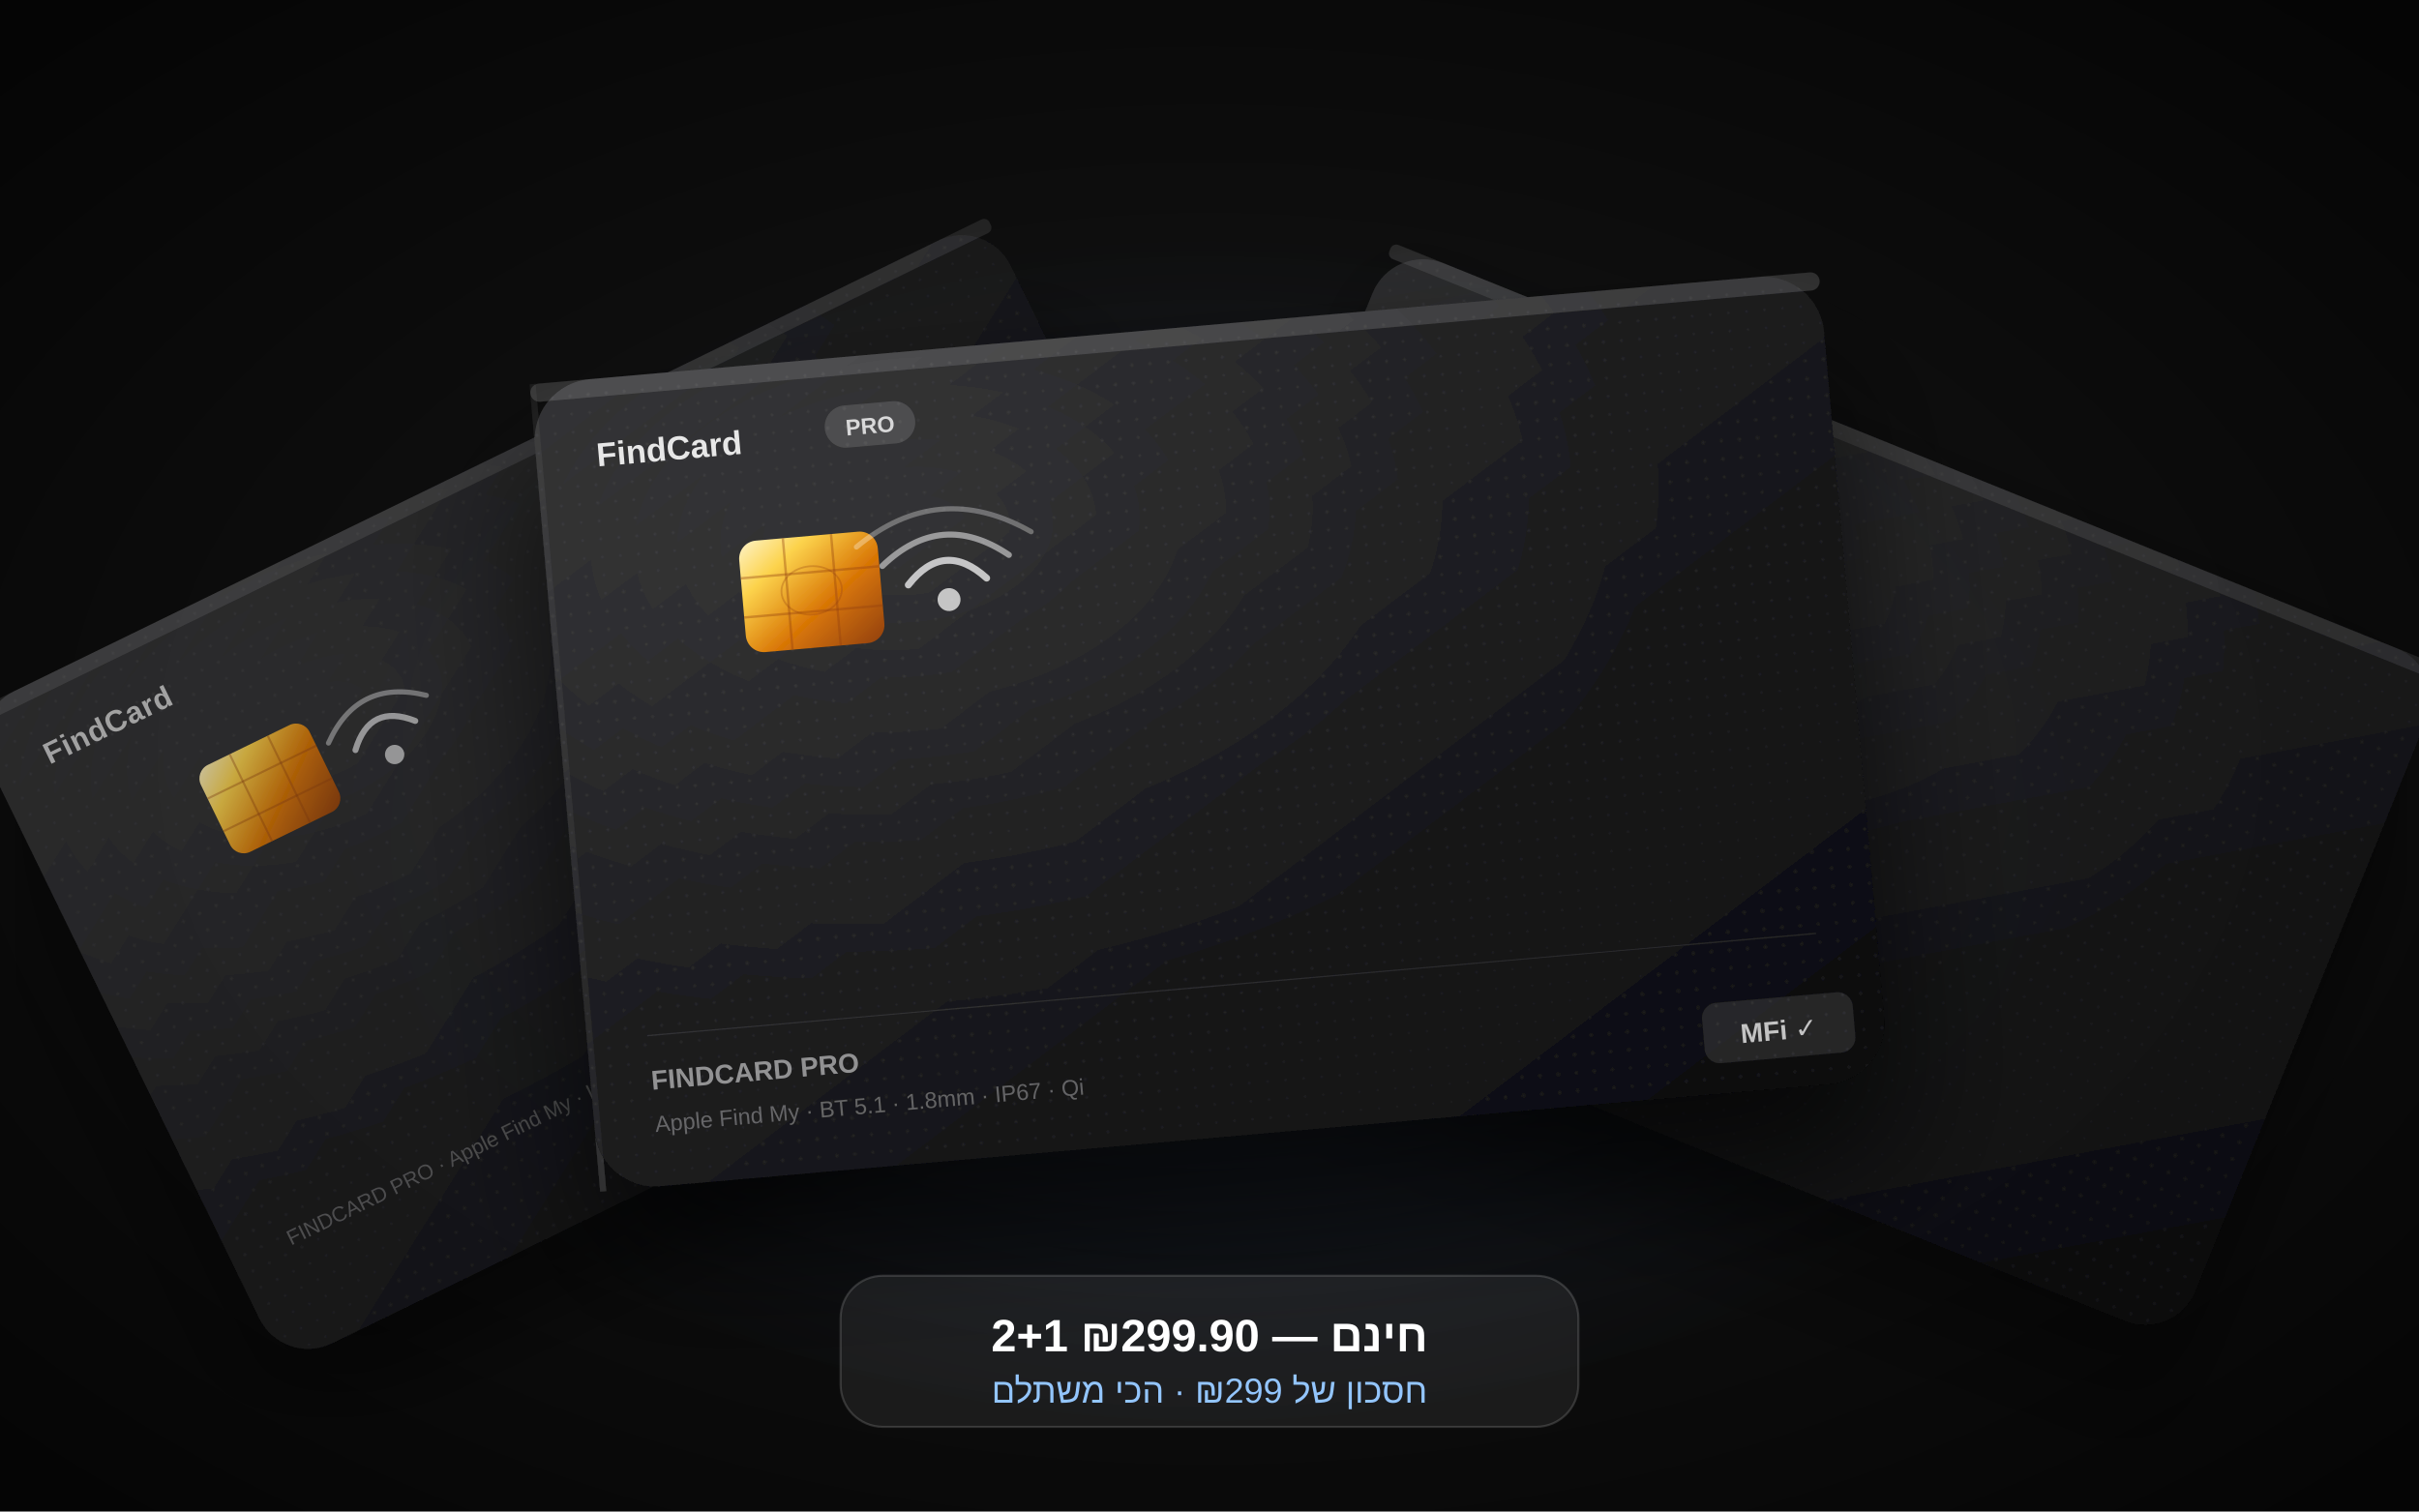
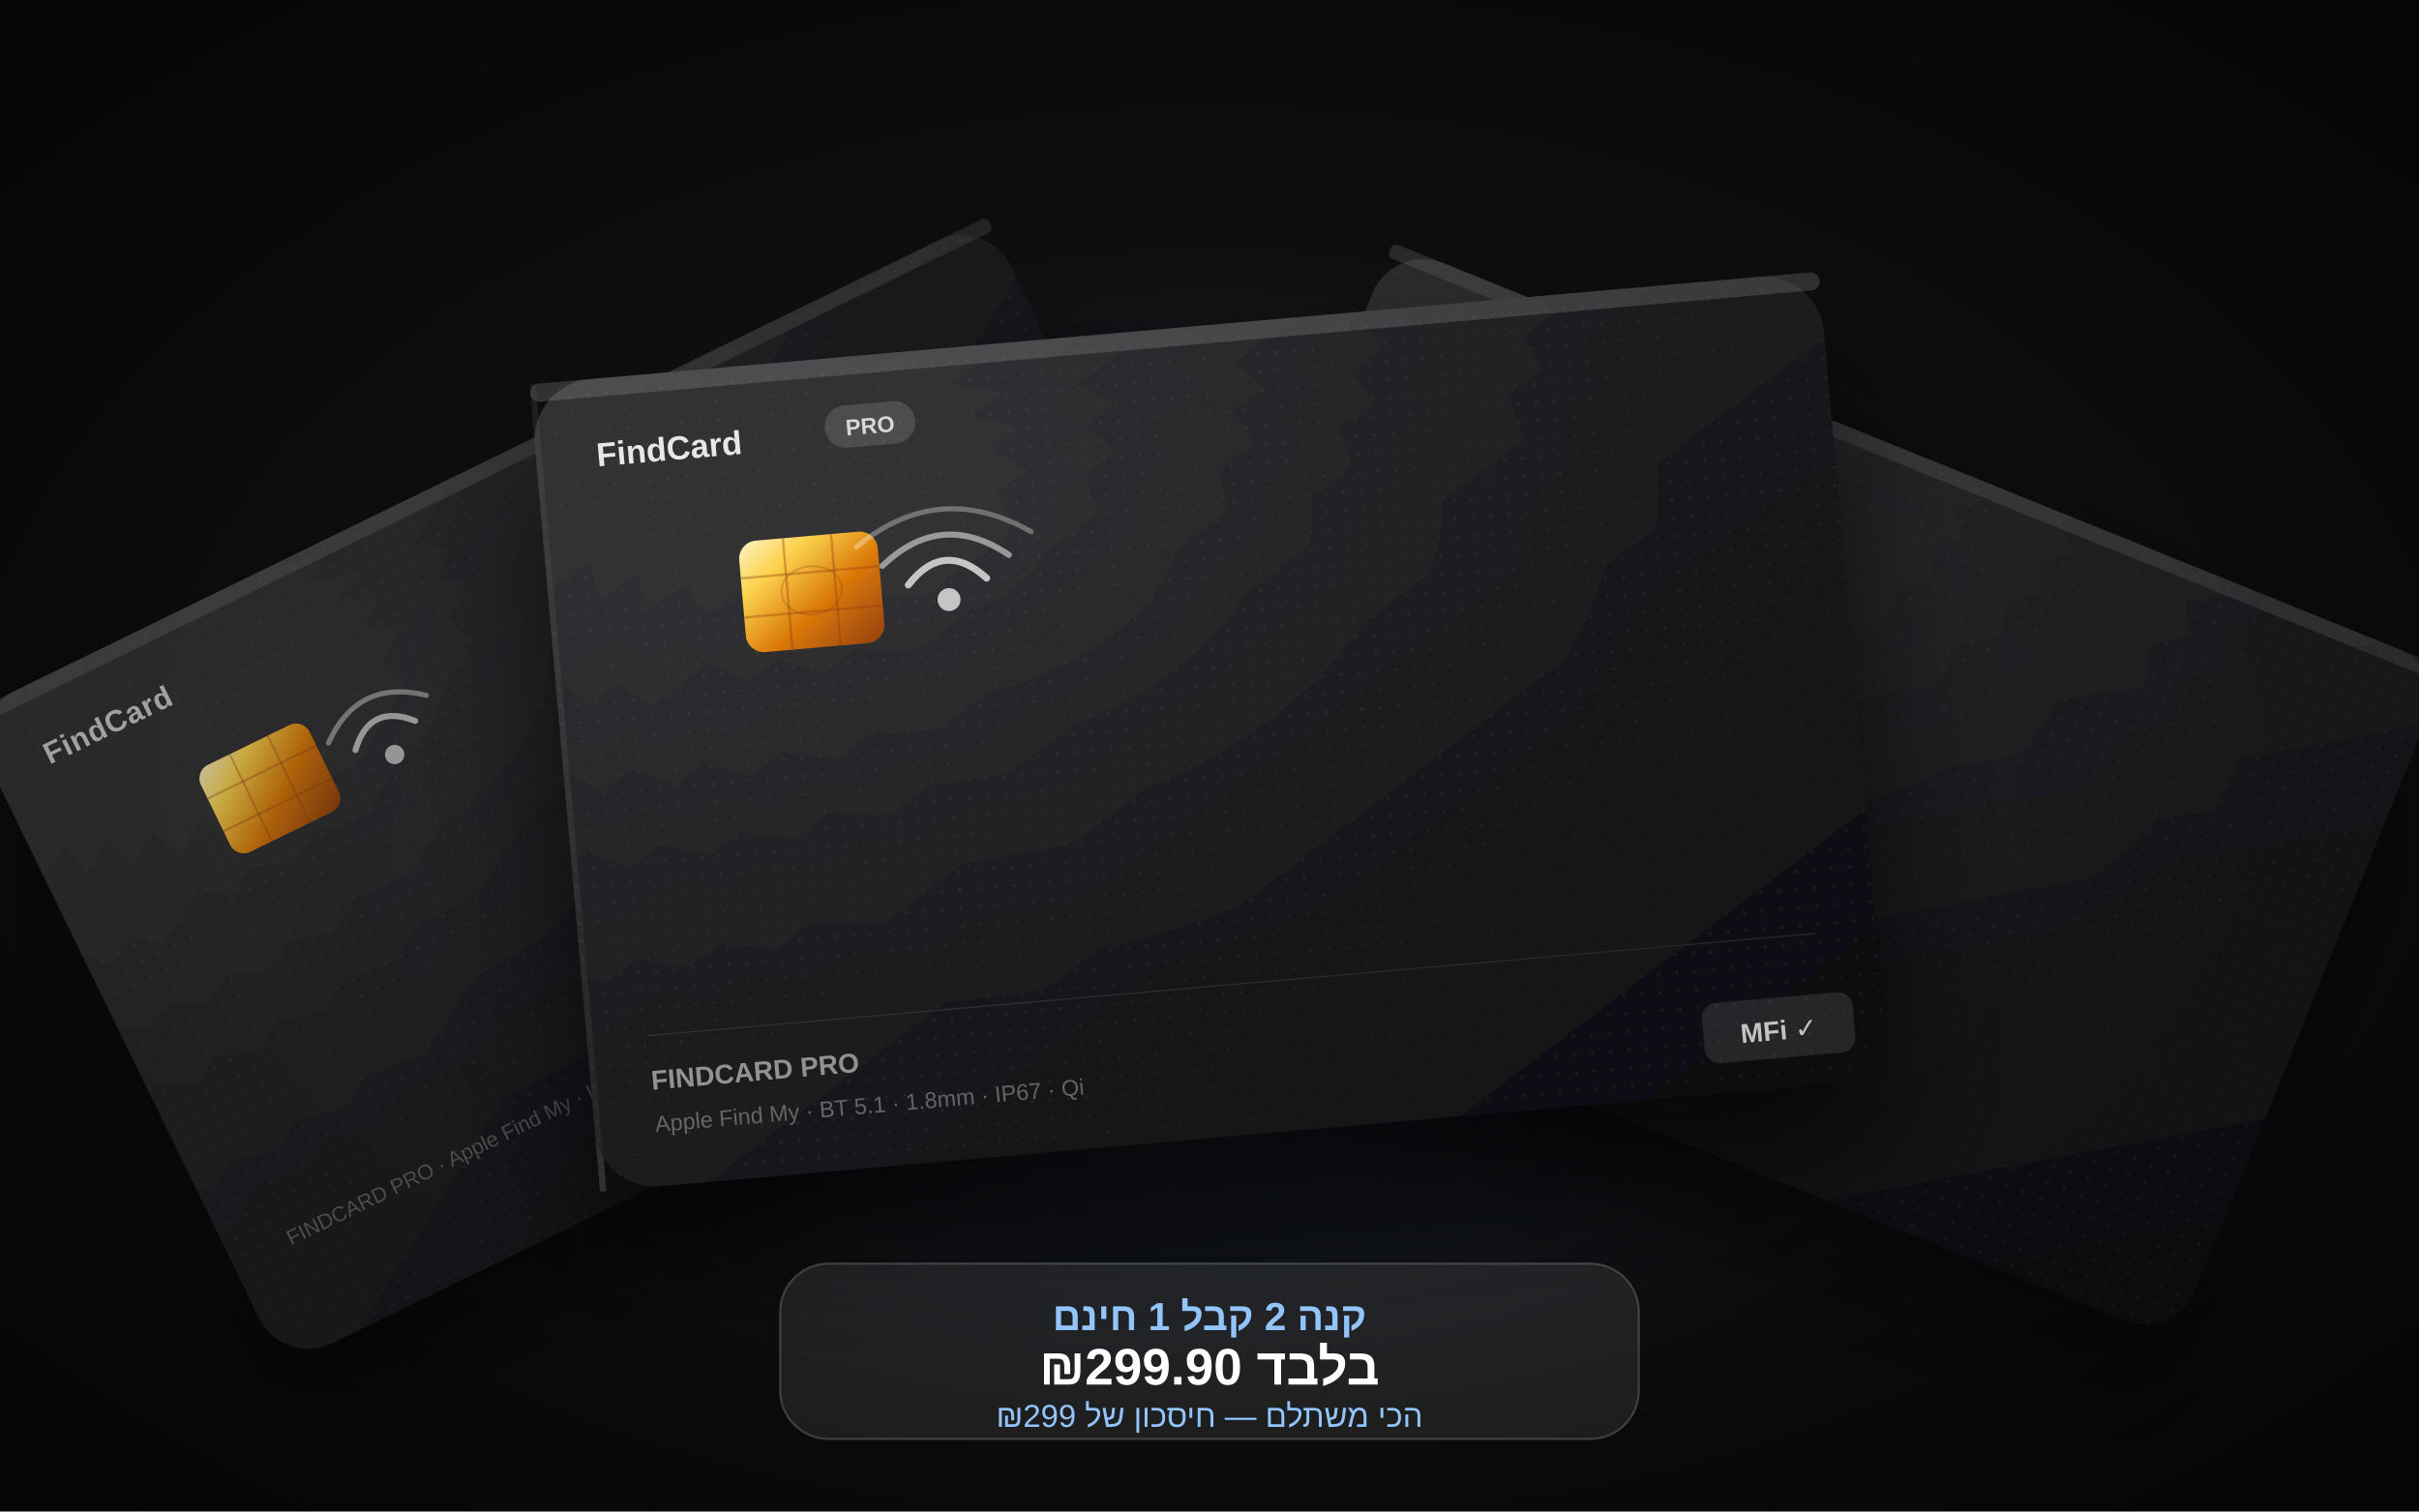
<svg xmlns="http://www.w3.org/2000/svg" viewBox="0 0 800 500" width="800" height="500">
  <defs>
    <radialGradient id="bg3" cx="50%" cy="50%" r="68%">
      <stop offset="0%" stop-color="#1A1A1A" />
      <stop offset="55%" stop-color="#0D0D0D" />
      <stop offset="100%" stop-color="#050505" />
    </radialGradient>
    <linearGradient id="cg3" x1="0%" y1="0%" x2="100%" y2="100%">
      <stop offset="0%" stop-color="#2C2C2E" />
      <stop offset="45%" stop-color="#1C1C1E" />
      <stop offset="100%" stop-color="#0D0D0F" />
    </linearGradient>
    <radialGradient id="hl3" cx="28%" cy="22%" r="60%">
      <stop offset="0%" stop-color="#FFFFFF" stop-opacity="0.07" />
      <stop offset="100%" stop-color="#FFFFFF" stop-opacity="0" />
    </radialGradient>
    <linearGradient id="chip3" x1="0%" y1="0%" x2="100%" y2="100%">
      <stop offset="0%" stop-color="#FEF3C7" />
      <stop offset="25%" stop-color="#FCD34D" />
      <stop offset="60%" stop-color="#D97706" />
      <stop offset="100%" stop-color="#92400E" />
    </linearGradient>
    <radialGradient id="ambient" cx="50%" cy="52%" r="50%">
      <stop offset="0%" stop-color="#3B82F6" stop-opacity="0.12" />
      <stop offset="100%" stop-color="#3B82F6" stop-opacity="0" />
    </radialGradient>
    <filter id="shL3" x="-30%" y="-35%" width="160%" height="210%">
      <feGaussianBlur in="SourceAlpha" stdDeviation="16" result="b" />
      <feOffset in="b" dx="-4" dy="20" result="o" />
      <feColorMatrix in="o" type="matrix" values="0 0 0 0 0 0 0 0 0 0 0 0 0 0 0 0 0 0 0.55 0" result="c" />
      <feMerge>
        <feMergeNode in="c" />
        <feMergeNode in="SourceGraphic" />
      </feMerge>
    </filter>
    <filter id="shR3" x="-30%" y="-35%" width="160%" height="210%">
      <feGaussianBlur in="SourceAlpha" stdDeviation="16" result="b" />
      <feOffset in="b" dx="4" dy="20" result="o" />
      <feColorMatrix in="o" type="matrix" values="0 0 0 0 0 0 0 0 0 0 0 0 0 0 0 0 0 0 0.55 0" result="c" />
      <feMerge>
        <feMergeNode in="c" />
        <feMergeNode in="SourceGraphic" />
      </feMerge>
    </filter>
    <filter id="shF3" x="-28%" y="-32%" width="156%" height="200%">
      <feGaussianBlur in="SourceAlpha" stdDeviation="22" result="b1" />
      <feOffset in="b1" dx="0" dy="28" result="o1" />
      <feColorMatrix in="o1" type="matrix" values="0 0 0 0 0 0 0 0 0 0 0 0 0 0 0 0 0 0 0.65 0" result="c1" />
      <feMerge>
        <feMergeNode in="c1" />
        <feMergeNode in="SourceGraphic" />
      </feMerge>
    </filter>
    <pattern id="tex3" x="0" y="0" width="6" height="6" patternUnits="userSpaceOnUse">
      <circle cx="3" cy="3" r="0.5" fill="white" opacity="0.04" />
    </pattern>
  </defs>
  <rect width="800" height="500" fill="url(#bg3)" />
  <ellipse cx="400" cy="270" rx="300" ry="200" fill="url(#ambient)" />
  <g transform="translate(210,262) rotate(-26)" filter="url(#shL3)" opacity="0.78">
    <rect x="-188" y="-120" width="376" height="240" rx="18" fill="url(#cg3)" />
    <rect x="-188" y="-120" width="376" height="240" rx="18" fill="url(#tex3)" />
    <rect x="-188" y="-120" width="376" height="240" rx="18" fill="url(#hl3)" />
    <rect x="-188" y="-120" width="376" height="5" rx="2" fill="white" opacity="0.12" />
    <g transform="translate(-128,-70)">
      <rect x="0" y="0" width="40" height="32" rx="5" fill="url(#chip3)" />
      <line x1="13" y1="0" x2="13" y2="32" stroke="#92400E" stroke-width="0.7" opacity="0.36" />
      <line x1="27" y1="0" x2="27" y2="32" stroke="#92400E" stroke-width="0.7" opacity="0.36" />
      <line x1="0" y1="10" x2="40" y2="10" stroke="#92400E" stroke-width="0.7" opacity="0.36" />
      <line x1="0" y1="22" x2="40" y2="22" stroke="#92400E" stroke-width="0.7" opacity="0.36" />
    </g>
    <g transform="translate(-66,-58)" opacity="0.68">
      <circle cx="0" cy="12" r="3.2" fill="white" />
      <path d="M-11,5 Q0,-7 11,5" fill="none" stroke="white" stroke-width="2.0" stroke-linecap="round" />
      <path d="M-18,-1 Q0,-16 18,-1" fill="none" stroke="white" stroke-width="1.7" stroke-linecap="round" opacity="0.68" />
    </g>
    <text x="-170" y="-93" font-family="'Arial Black','Arial',Helvetica,sans-serif" font-size="10" font-weight="900" fill="white" opacity="0.75" letter-spacing="0.3">FindCard</text>
    <text x="-168" y="85" font-family="'Arial',Helvetica,sans-serif" font-size="7" fill="white" opacity="0.30">FINDCARD PRO  ·  Apple Find My  ·  IP67</text>
  </g>
  <g transform="translate(590,262) rotate(22)" filter="url(#shR3)" opacity="0.78">
    <rect x="-188" y="-120" width="376" height="240" rx="18" fill="url(#cg3)" />
    <rect x="-188" y="-120" width="376" height="240" rx="18" fill="url(#tex3)" />
    <rect x="-188" y="-120" width="376" height="240" rx="18" fill="url(#hl3)" />
    <rect x="-188" y="-120" width="376" height="5" rx="2" fill="white" opacity="0.12" />
    <g transform="translate(-128,-70)">
      <rect x="0" y="0" width="40" height="32" rx="5" fill="url(#chip3)" />
      <line x1="13" y1="0" x2="13" y2="32" stroke="#92400E" stroke-width="0.7" opacity="0.36" />
      <line x1="27" y1="0" x2="27" y2="32" stroke="#92400E" stroke-width="0.7" opacity="0.36" />
      <line x1="0" y1="10" x2="40" y2="10" stroke="#92400E" stroke-width="0.7" opacity="0.36" />
      <line x1="0" y1="22" x2="40" y2="22" stroke="#92400E" stroke-width="0.7" opacity="0.36" />
    </g>
    <g transform="translate(-66,-58)" opacity="0.68">
      <circle cx="0" cy="12" r="3.2" fill="white" />
      <path d="M-11,5 Q0,-7 11,5" fill="none" stroke="white" stroke-width="2.0" stroke-linecap="round" />
      <path d="M-18,-1 Q0,-16 18,-1" fill="none" stroke="white" stroke-width="1.7" stroke-linecap="round" opacity="0.68" />
    </g>
    <text x="-170" y="-93" font-family="'Arial Black','Arial',Helvetica,sans-serif" font-size="10" font-weight="900" fill="white" opacity="0.75" letter-spacing="0.3">FindCard</text>
    <text x="-168" y="85" font-family="'Arial',Helvetica,sans-serif" font-size="7" fill="white" opacity="0.30">FINDCARD PRO  ·  Apple Find My  ·  IP67</text>
  </g>
  <g transform="translate(400,242) rotate(-5)" filter="url(#shF3)">
    <rect x="-214" y="-134" width="428" height="268" rx="20" fill="url(#cg3)" />
    <rect x="-214" y="-134" width="428" height="268" rx="20" fill="url(#tex3)" />
    <rect x="-214" y="-134" width="428" height="268" rx="20" fill="url(#hl3)" />
    <rect x="-214" y="-134" width="428" height="6" rx="3" fill="white" opacity="0.14" />
    <rect x="-214" y="-134" width="2" height="268" fill="white" opacity="0.05" />
    <g transform="translate(-150,-76)">
      <rect x="0" y="0" width="46" height="37" rx="6" fill="url(#chip3)" />
      <line x1="15" y1="0" x2="15" y2="37" stroke="#92400E" stroke-width="0.8" opacity="0.38" />
      <line x1="31" y1="0" x2="31" y2="37" stroke="#92400E" stroke-width="0.8" opacity="0.38" />
      <line x1="0" y1="12" x2="46" y2="12" stroke="#92400E" stroke-width="0.8" opacity="0.38" />
      <line x1="0" y1="25" x2="46" y2="25" stroke="#92400E" stroke-width="0.8" opacity="0.38" />
      <ellipse cx="23" cy="18" rx="10" ry="8" fill="none" stroke="#92400E" stroke-width="0.6" opacity="0.30" />
    </g>
    <g transform="translate(-82,-64)" opacity="0.72">
      <circle cx="0" cy="13" r="3.8" fill="white" />
      <path d="M-13,7 Q0,-7 13,7" fill="none" stroke="white" stroke-width="2.3" stroke-linecap="round" />
      <path d="M-21,0 Q0,-17 21,0" fill="none" stroke="white" stroke-width="2.0" stroke-linecap="round" opacity="0.70" />
      <path d="M-29,-7 Q0,-27 29,-7" fill="none" stroke="white" stroke-width="1.7" stroke-linecap="round" opacity="0.43" />
    </g>
    <text x="-194" y="-105" font-family="'Arial Black','Arial',Helvetica,sans-serif" font-size="11" font-weight="900" fill="white" opacity="0.88">FindCard</text>
    <rect x="-118" y="-118" width="30" height="14" rx="7" fill="white" opacity="0.14" />
    <text x="-103" y="-108" font-family="'Arial',Helvetica,sans-serif" font-size="7.5" font-weight="800" fill="white" opacity="0.78" text-anchor="middle">PRO</text>
    <line x1="-194" y1="84" x2="194" y2="84" stroke="white" stroke-width="0.4" opacity="0.10" />
    <text x="-194" y="102" font-family="'Arial',Helvetica,sans-serif" font-size="9" font-weight="600" fill="white" opacity="0.52">FINDCARD PRO</text>
    <text x="-194" y="116" font-family="'Arial',Helvetica,sans-serif" font-size="7.5" fill="white" opacity="0.33">Apple Find My  ·  BT 5.1  ·  1.8mm  ·  IP67  ·  Qi</text>
    <rect x="154" y="104" width="50" height="20" rx="5" fill="white" opacity="0.10" />
    <text x="179" y="118" font-family="'Arial',Helvetica,sans-serif" font-size="9" font-weight="700" fill="white" opacity="0.72" text-anchor="middle">MFi ✓</text>
  </g>
-   <rect x="278" y="422" width="244" height="50" rx="14" fill="white" opacity="0.07" />
-   <rect x="278" y="422" width="244" height="50" rx="14" fill="none" stroke="white" stroke-width="0.7" opacity="0.15" />
-   <text x="400" y="447" font-family="'Arial Black','Arial',Helvetica,sans-serif" font-weight="900" font-size="15" fill="white" text-anchor="middle">2+1 חינם — ₪299.90</text>
-   <text x="400" y="464" font-family="'Arial',Helvetica,sans-serif" font-size="11.5" fill="#93C5FD" text-anchor="middle">חסכון של ₪299 · הכי משתלם</text>
+   <rect x="258" y="418" width="284" height="58" rx="16" fill="white" opacity="0.08" />
+   <rect x="258" y="418" width="284" height="58" rx="16" fill="none" stroke="white" stroke-width="0.7" opacity="0.18" />
+   <text x="400" y="440" font-family="'Arial Black','Arial',Helvetica,sans-serif" font-weight="900" font-size="13" fill="#93C5FD" text-anchor="middle">קנה 2 קבל 1 חינם</text>
+   <text x="400" y="458" font-family="'Arial Black','Arial',Helvetica,sans-serif" font-weight="900" font-size="17" fill="white" text-anchor="middle">₪299.90 בלבד</text>
+   <text x="400" y="472" font-family="'Arial',Helvetica,sans-serif" font-size="10.5" fill="#93C5FD" text-anchor="middle">הכי משתלם — חיסכון של ₪299</text>
</svg>
